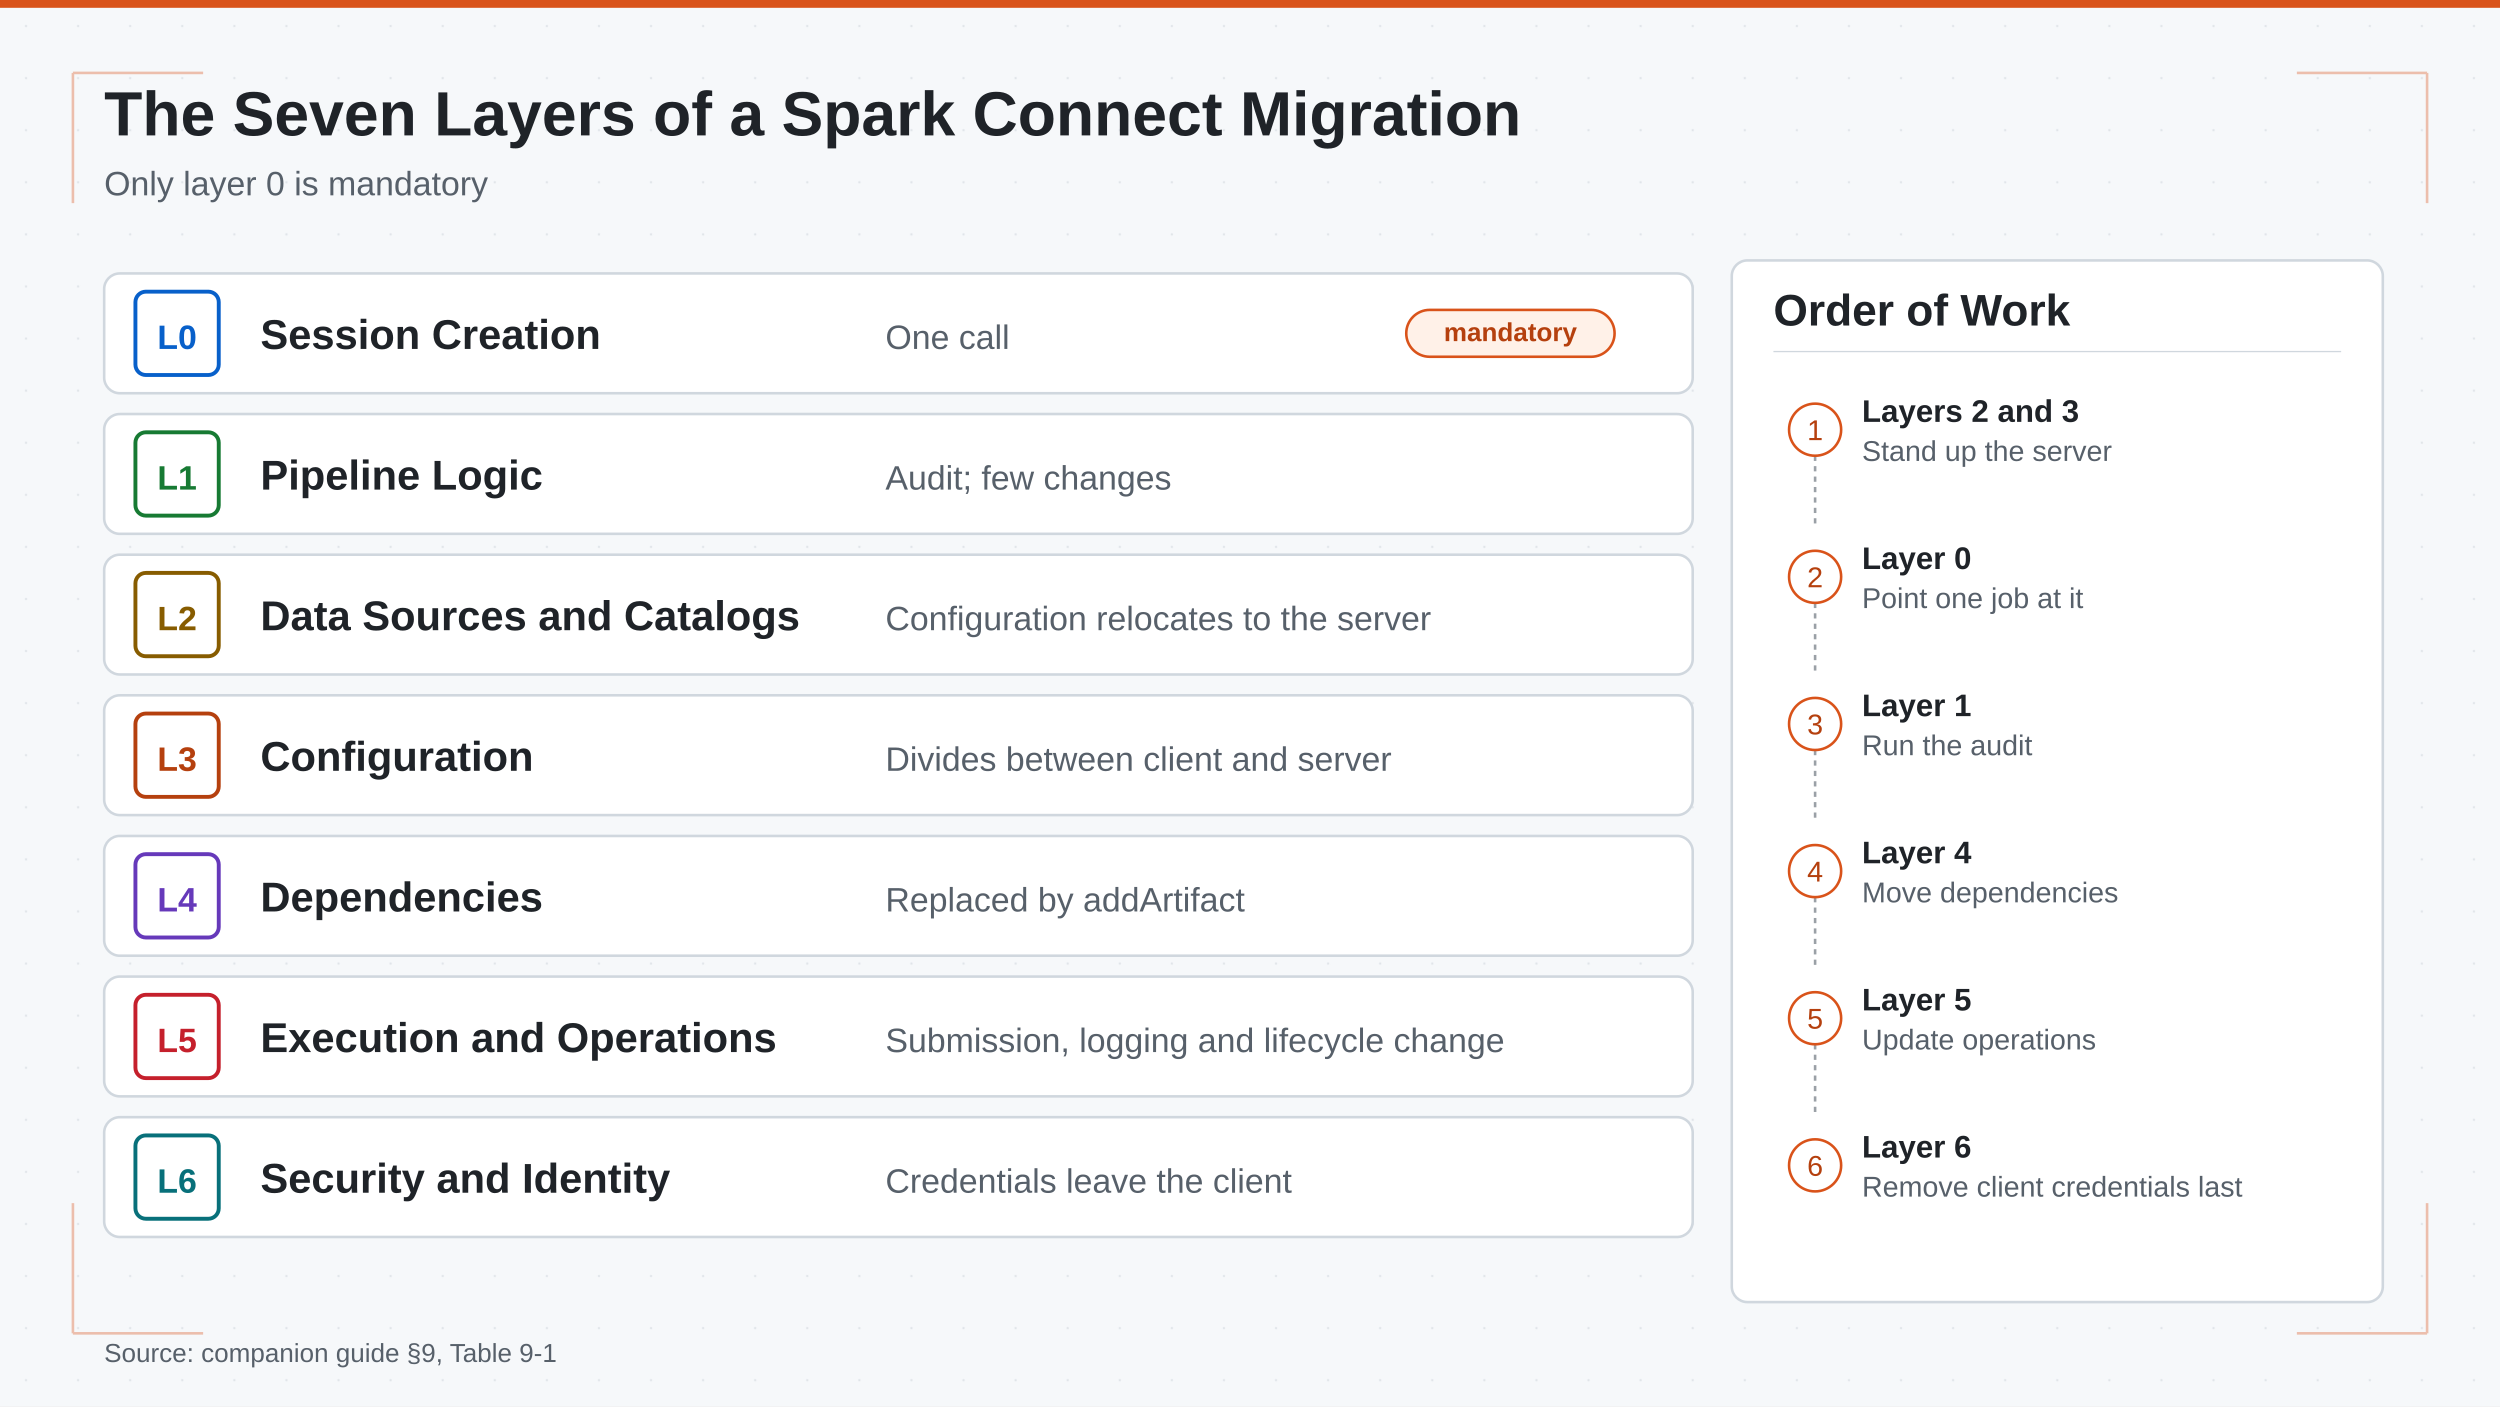
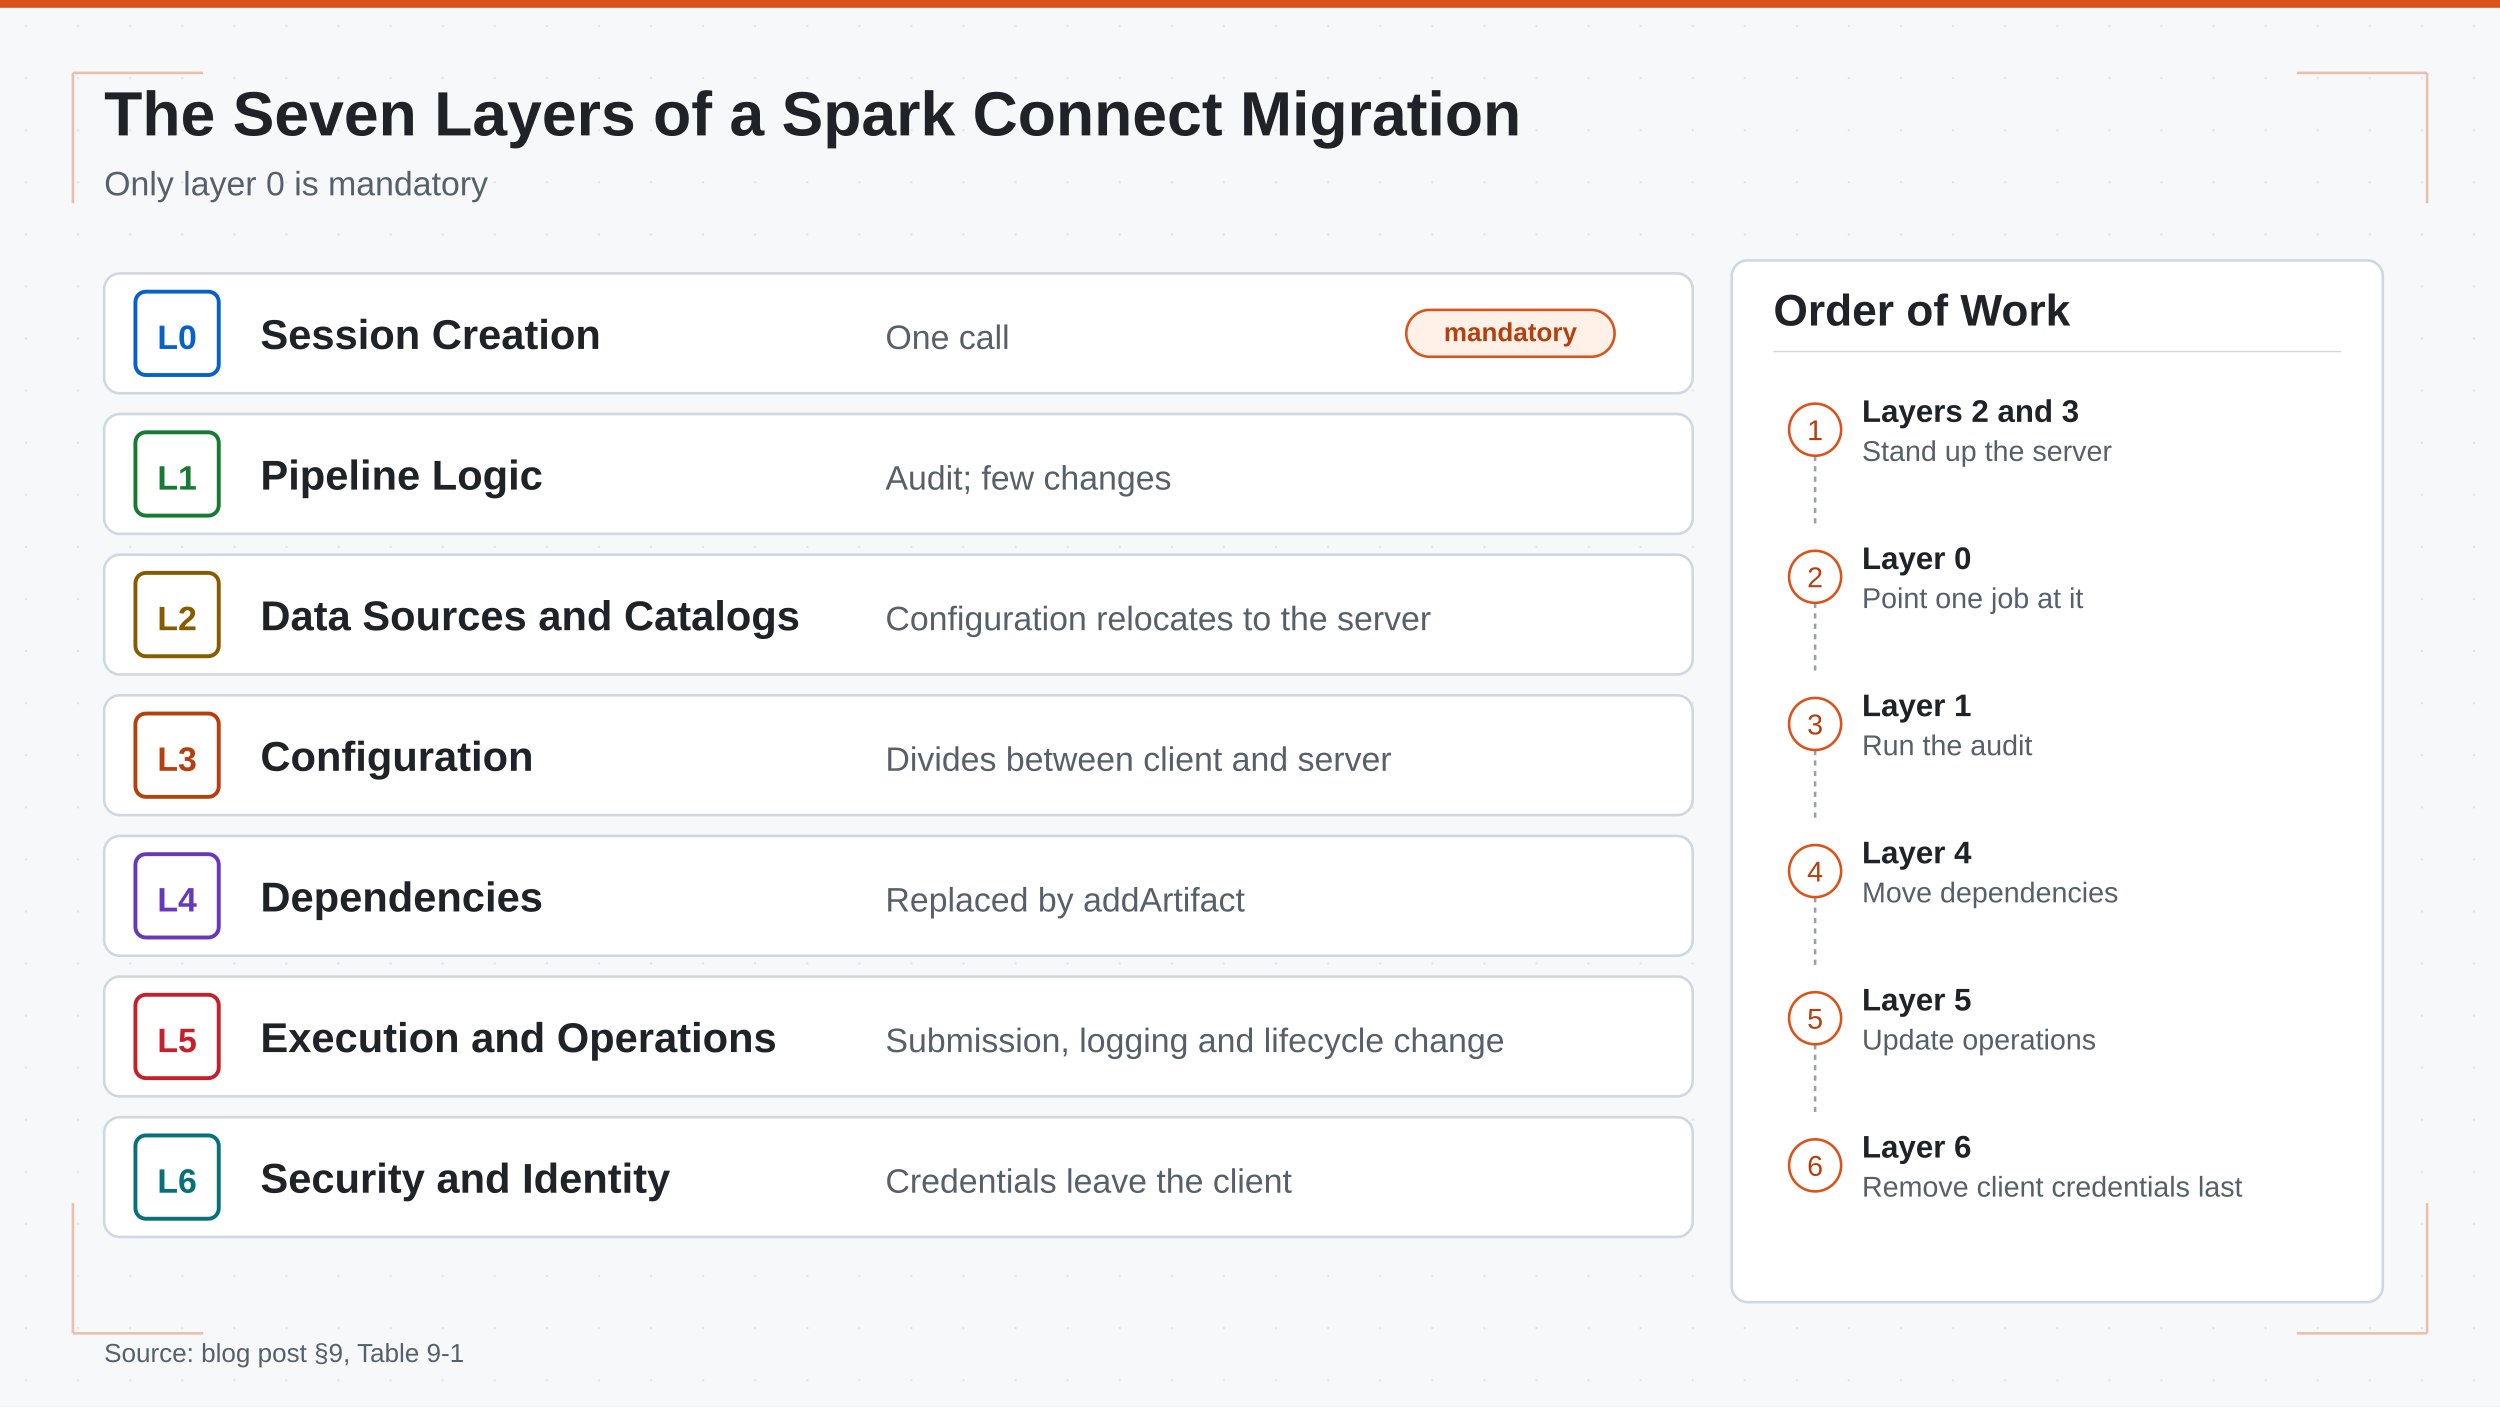
<svg xmlns="http://www.w3.org/2000/svg" width="1920" height="1080" viewBox="0 0 1920 1080" font-family="'Segoe UI', Arial, Helvetica, sans-serif">
  <defs>
    <pattern id="dotGrid" width="40" height="40" patternUnits="userSpaceOnUse">
      <circle cx="20" cy="20" r="1" fill="#d8dee4" opacity="0.6" />
    </pattern>
    <marker id="arrowMuted" markerWidth="8" markerHeight="8" refX="6" refY="4" orient="auto">
      <polygon points="0,0 7,4 0,8" fill="#57606a" />
    </marker>
  </defs>
  <rect width="1920" height="1080" fill="#f6f8fa" />
  <rect width="1920" height="1080" fill="url(#dotGrid)" />
  <rect x="0" y="0" width="1920" height="6" fill="#d9531a" />
  <g stroke="#d9531a" stroke-width="2" fill="none" opacity="0.35">
    <line x1="56" y1="56" x2="156" y2="56" />
    <line x1="56" y1="56" x2="56" y2="156" />
    <line x1="1864" y1="56" x2="1764" y2="56" />
    <line x1="1864" y1="56" x2="1864" y2="156" />
    <line x1="56" y1="1024" x2="156" y2="1024" />
    <line x1="56" y1="1024" x2="56" y2="924" />
    <line x1="1864" y1="1024" x2="1764" y2="1024" />
    <line x1="1864" y1="1024" x2="1864" y2="924" />
  </g>
  <text x="80" y="104" font-size="48" font-weight="700" fill="#1f2328">The Seven Layers of a Spark Connect Migration</text>
  <text x="80" y="150" font-size="26" fill="#57606a">Only layer 0 is mandatory</text>
  <rect x="80" y="210" width="1220" height="92" rx="12" fill="#ffffff" stroke="#d0d7de" stroke-width="2" />
  <rect x="104" y="224" width="64" height="64" rx="8" fill="#ffffff" stroke="#0860ca" stroke-width="3" />
  <text x="136" y="268" font-size="26" font-weight="700" fill="#0860ca" text-anchor="middle">L0</text>
  <text x="200" y="268" font-size="32" font-weight="700" fill="#1f2328">Session Creation</text>
  <text x="680" y="268" font-size="26" fill="#57606a">One call</text>
  <rect x="1080" y="238" width="160" height="36" rx="18" fill="#fff1e8" stroke="#d9531a" stroke-width="2" />
  <text x="1160" y="262" font-size="20" font-weight="700" fill="#b5400e" text-anchor="middle">mandatory</text>
  <rect x="80" y="318" width="1220" height="92" rx="12" fill="#ffffff" stroke="#d0d7de" stroke-width="2" />
  <rect x="104" y="332" width="64" height="64" rx="8" fill="#ffffff" stroke="#177a33" stroke-width="3" />
  <text x="136" y="376" font-size="26" font-weight="700" fill="#177a33" text-anchor="middle">L1</text>
  <text x="200" y="376" font-size="32" font-weight="700" fill="#1f2328">Pipeline Logic</text>
  <text x="680" y="376" font-size="26" fill="#57606a">Audit; few changes</text>
  <rect x="80" y="426" width="1220" height="92" rx="12" fill="#ffffff" stroke="#d0d7de" stroke-width="2" />
  <rect x="104" y="440" width="64" height="64" rx="8" fill="#ffffff" stroke="#875c00" stroke-width="3" />
  <text x="136" y="484" font-size="26" font-weight="700" fill="#875c00" text-anchor="middle">L2</text>
  <text x="200" y="484" font-size="32" font-weight="700" fill="#1f2328">Data Sources and Catalogs</text>
  <text x="680" y="484" font-size="26" fill="#57606a">Configuration relocates to the server</text>
  <rect x="80" y="534" width="1220" height="92" rx="12" fill="#ffffff" stroke="#d0d7de" stroke-width="2" />
  <rect x="104" y="548" width="64" height="64" rx="8" fill="#ffffff" stroke="#b5400e" stroke-width="3" />
  <text x="136" y="592" font-size="26" font-weight="700" fill="#b5400e" text-anchor="middle">L3</text>
  <text x="200" y="592" font-size="32" font-weight="700" fill="#1f2328">Configuration</text>
  <text x="680" y="592" font-size="26" fill="#57606a">Divides between client and server</text>
  <rect x="80" y="642" width="1220" height="92" rx="12" fill="#ffffff" stroke="#d0d7de" stroke-width="2" />
  <rect x="104" y="656" width="64" height="64" rx="8" fill="#ffffff" stroke="#6639ba" stroke-width="3" />
  <text x="136" y="700" font-size="26" font-weight="700" fill="#6639ba" text-anchor="middle">L4</text>
  <text x="200" y="700" font-size="32" font-weight="700" fill="#1f2328">Dependencies</text>
  <text x="680" y="700" font-size="26" fill="#57606a">Replaced by addArtifact</text>
  <rect x="80" y="750" width="1220" height="92" rx="12" fill="#ffffff" stroke="#d0d7de" stroke-width="2" />
  <rect x="104" y="764" width="64" height="64" rx="8" fill="#ffffff" stroke="#c5202c" stroke-width="3" />
  <text x="136" y="808" font-size="26" font-weight="700" fill="#c5202c" text-anchor="middle">L5</text>
  <text x="200" y="808" font-size="32" font-weight="700" fill="#1f2328">Execution and Operations</text>
  <text x="680" y="808" font-size="26" fill="#57606a">Submission, logging and lifecycle change</text>
  <rect x="80" y="858" width="1220" height="92" rx="12" fill="#ffffff" stroke="#d0d7de" stroke-width="2" />
  <rect x="104" y="872" width="64" height="64" rx="8" fill="#ffffff" stroke="#08707a" stroke-width="3" />
  <text x="136" y="916" font-size="26" font-weight="700" fill="#08707a" text-anchor="middle">L6</text>
  <text x="200" y="916" font-size="32" font-weight="700" fill="#1f2328">Security and Identity</text>
  <text x="680" y="916" font-size="26" fill="#57606a">Credentials leave the client</text>
  <rect x="1330" y="200" width="500" height="800" rx="12" fill="#ffffff" stroke="#d0d7de" stroke-width="2" />
  <text x="1362" y="250" font-size="34" font-weight="700" fill="#1f2328">Order of Work</text>
  <line x1="1362" y1="270" x2="1798" y2="270" stroke="#d0d7de" stroke-width="1" />
  <g stroke="#57606a" stroke-width="2" stroke-dasharray="4,4" opacity="0.6">
    <line x1="1394" y1="350" x2="1394" y2="403" />
    <line x1="1394" y1="463" x2="1394" y2="516" />
    <line x1="1394" y1="576" x2="1394" y2="629" />
    <line x1="1394" y1="689" x2="1394" y2="742" />
    <line x1="1394" y1="802" x2="1394" y2="855" />
  </g>
  <circle cx="1394" cy="330" r="20" fill="#ffffff" stroke="#d9531a" stroke-width="2" />
  <text x="1394" y="338" font-size="22" fill="#b5400e" text-anchor="middle">1</text>
  <text x="1430" y="324" font-size="24" font-weight="700" fill="#1f2328">Layers 2 and 3</text>
  <text x="1430" y="354" font-size="22" fill="#57606a">Stand up the server</text>
  <circle cx="1394" cy="443" r="20" fill="#ffffff" stroke="#d9531a" stroke-width="2" />
  <text x="1394" y="451" font-size="22" fill="#b5400e" text-anchor="middle">2</text>
  <text x="1430" y="437" font-size="24" font-weight="700" fill="#1f2328">Layer 0</text>
  <text x="1430" y="467" font-size="22" fill="#57606a">Point one job at it</text>
  <circle cx="1394" cy="556" r="20" fill="#ffffff" stroke="#d9531a" stroke-width="2" />
  <text x="1394" y="564" font-size="22" fill="#b5400e" text-anchor="middle">3</text>
  <text x="1430" y="550" font-size="24" font-weight="700" fill="#1f2328">Layer 1</text>
  <text x="1430" y="580" font-size="22" fill="#57606a">Run the audit</text>
  <circle cx="1394" cy="669" r="20" fill="#ffffff" stroke="#d9531a" stroke-width="2" />
  <text x="1394" y="677" font-size="22" fill="#b5400e" text-anchor="middle">4</text>
  <text x="1430" y="663" font-size="24" font-weight="700" fill="#1f2328">Layer 4</text>
  <text x="1430" y="693" font-size="22" fill="#57606a">Move dependencies</text>
  <circle cx="1394" cy="782" r="20" fill="#ffffff" stroke="#d9531a" stroke-width="2" />
  <text x="1394" y="790" font-size="22" fill="#b5400e" text-anchor="middle">5</text>
  <text x="1430" y="776" font-size="24" font-weight="700" fill="#1f2328">Layer 5</text>
  <text x="1430" y="806" font-size="22" fill="#57606a">Update operations</text>
  <circle cx="1394" cy="895" r="20" fill="#ffffff" stroke="#d9531a" stroke-width="2" />
  <text x="1394" y="903" font-size="22" fill="#b5400e" text-anchor="middle">6</text>
  <text x="1430" y="889" font-size="24" font-weight="700" fill="#1f2328">Layer 6</text>
  <text x="1430" y="919" font-size="22" fill="#57606a">Remove client credentials last</text>
-   <text x="80" y="1046" font-size="20" fill="#57606a">Source: companion guide §9, Table 9-1</text>
+   <text x="80" y="1046" font-size="20" fill="#57606a">Source: blog post §9, Table 9-1</text>
</svg>
